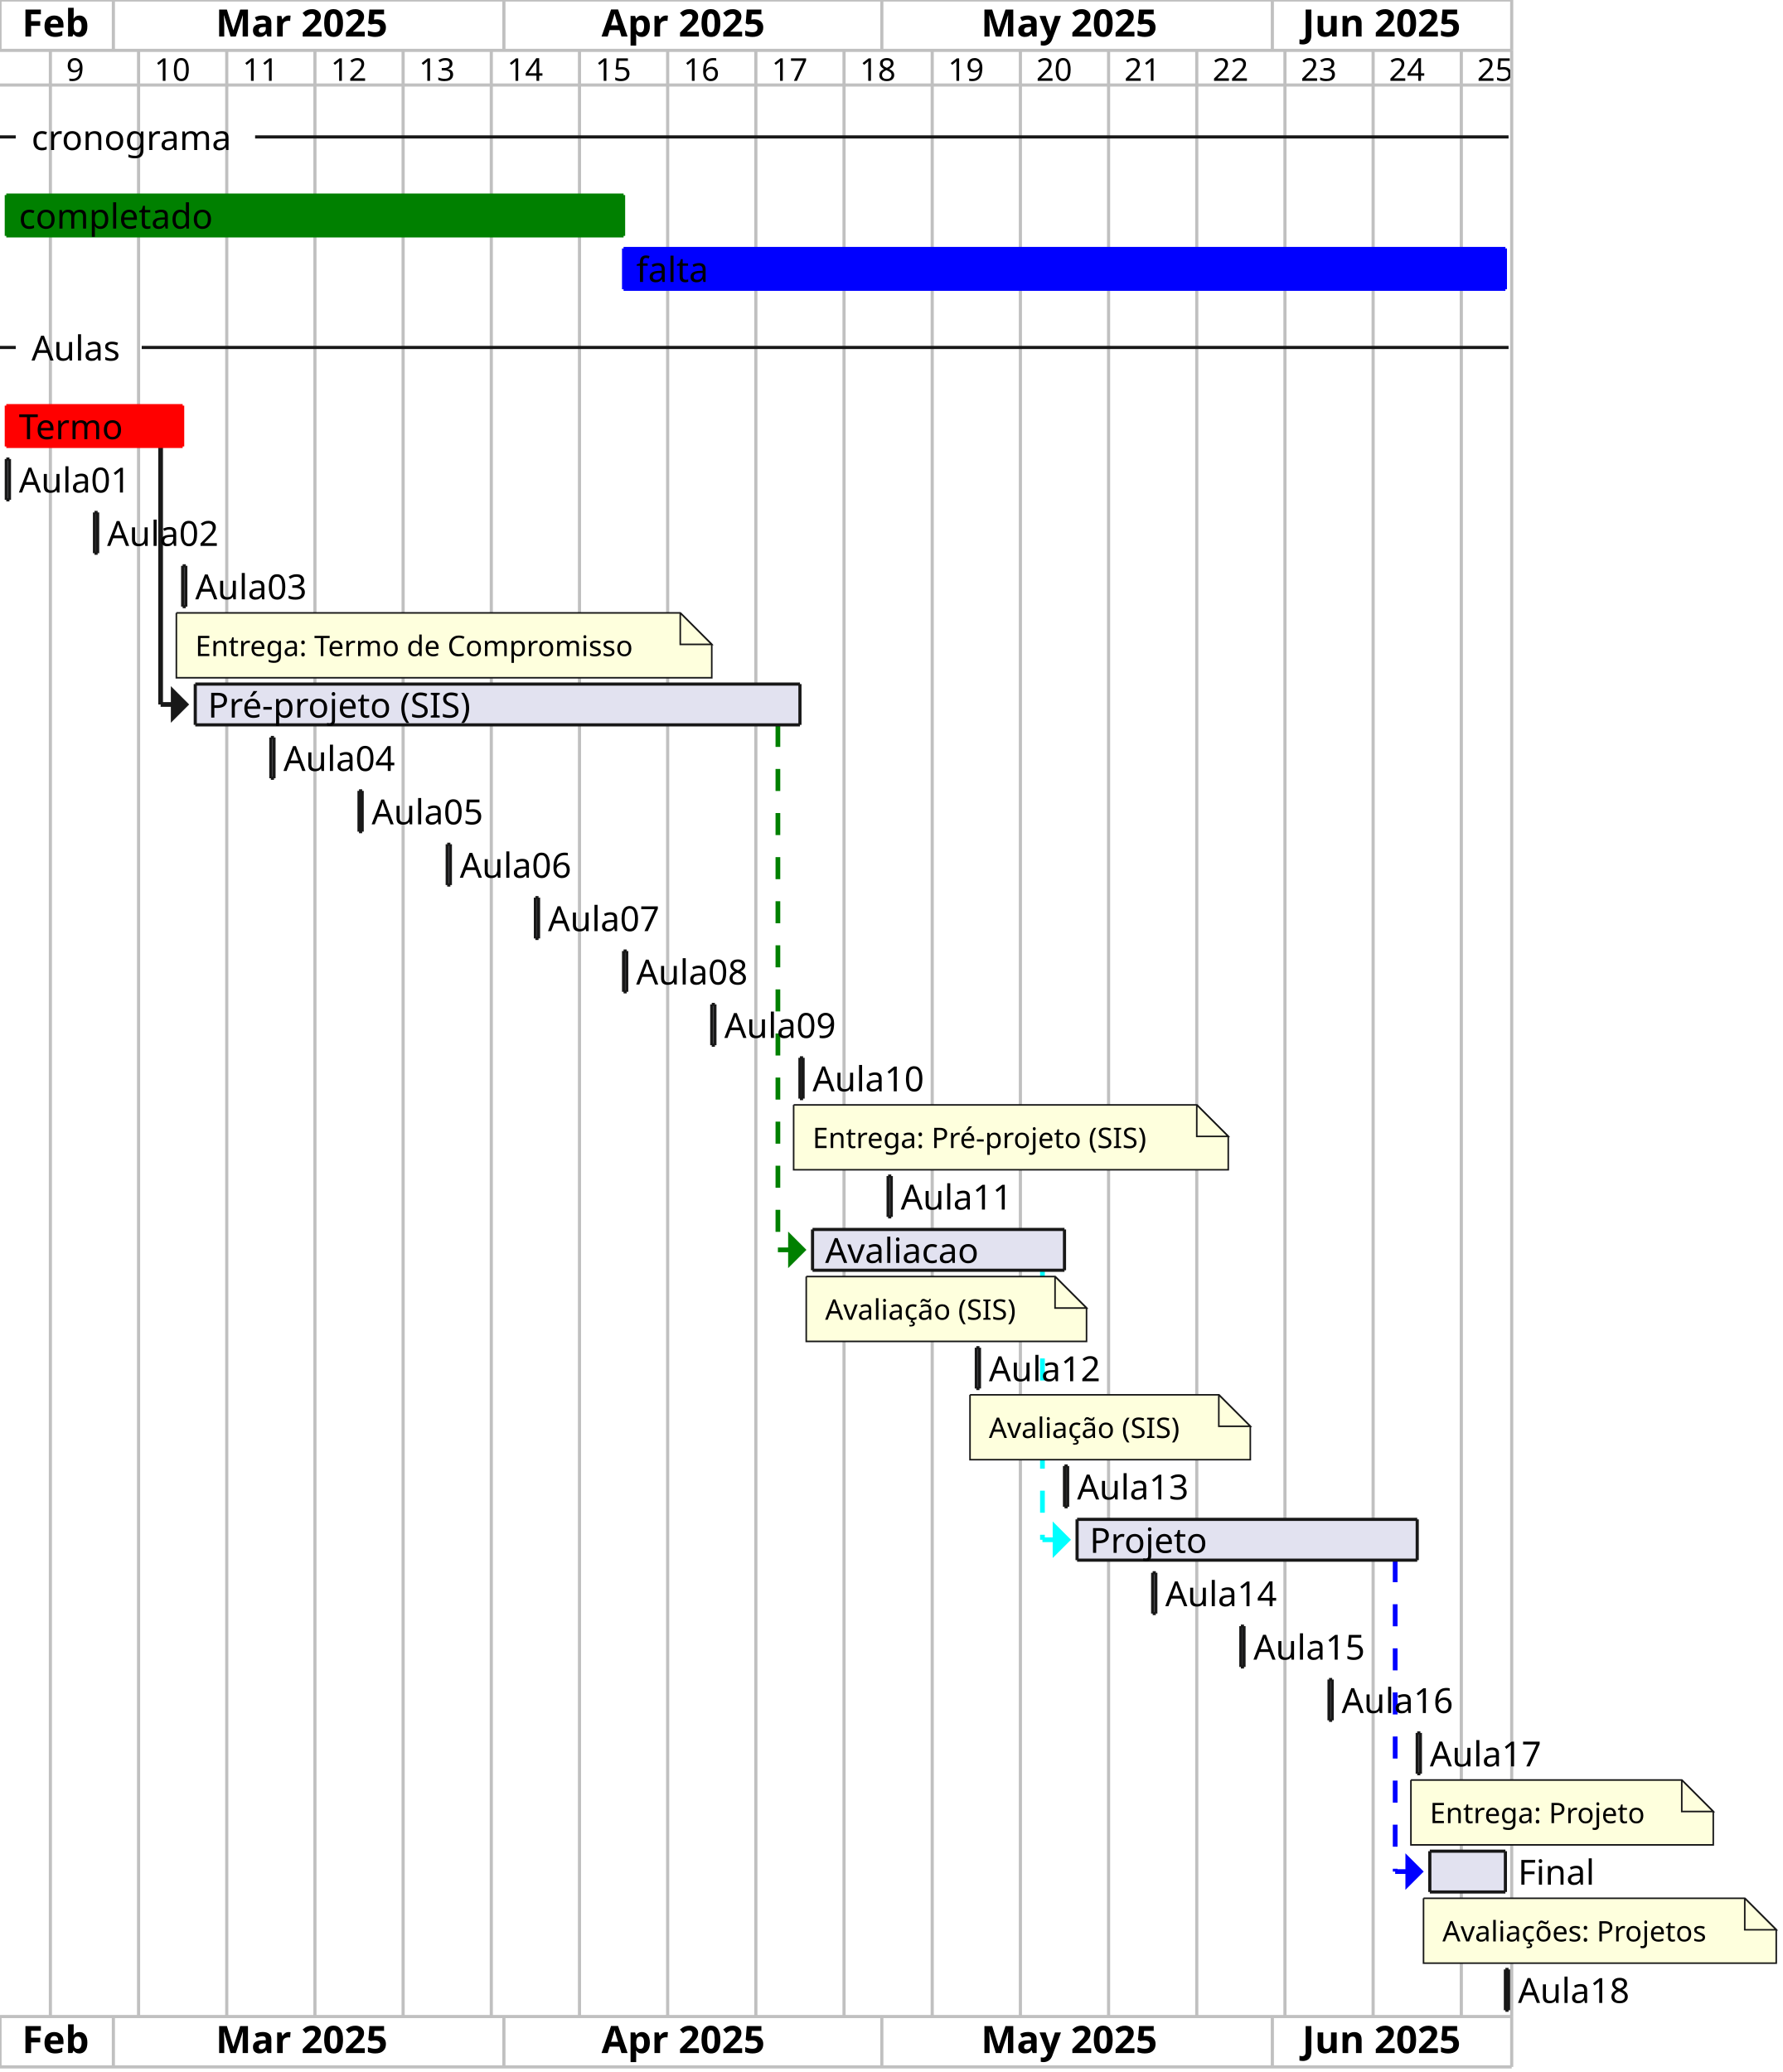
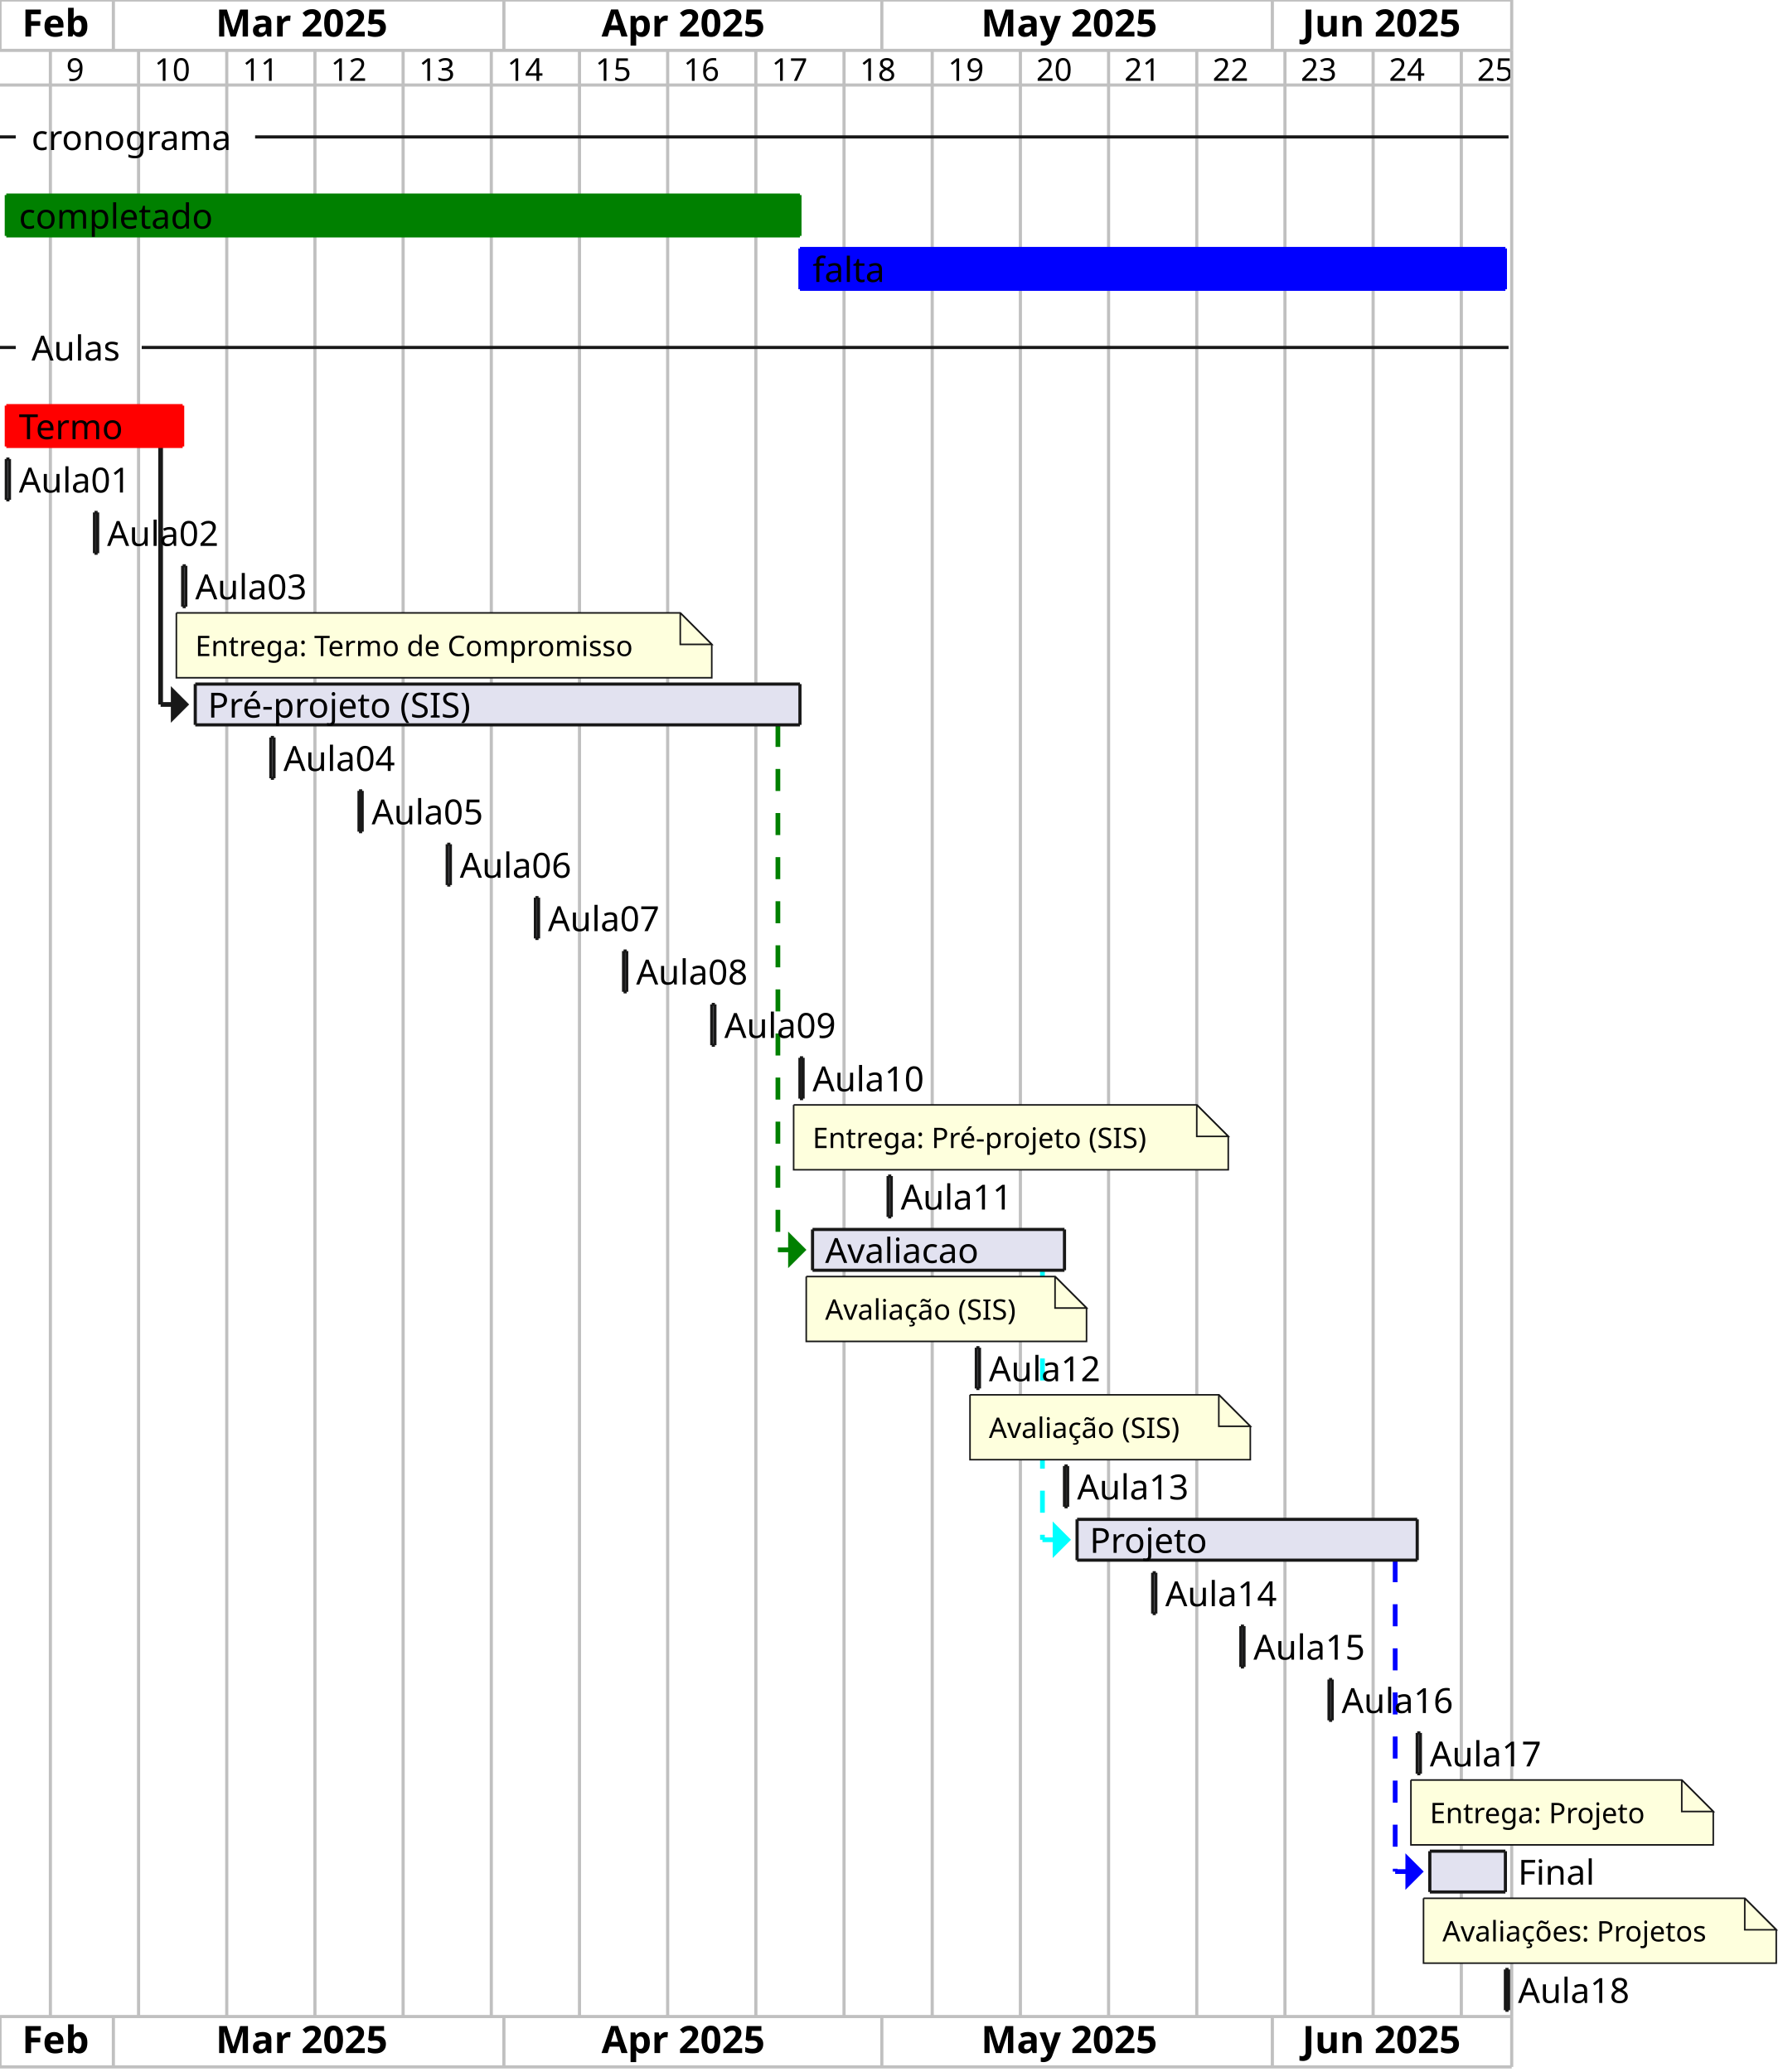
<svg xmlns="http://www.w3.org/2000/svg" contentStyleType="text/css" height="658px" preserveAspectRatio="none" style="width:566px;height:658px;background:#FFFFFF;" version="1.1" viewBox="0 0 566 658" width="566px" zoomAndPan="magnify">
  <defs />
  <g>
    <text fill="#000000" font-family="sans-serif" font-size="10" lengthAdjust="spacing" textLength="6" x="21" y="25.668">9</text>
    <text fill="#000000" font-family="sans-serif" font-size="10" lengthAdjust="spacing" textLength="12" x="49" y="25.668">10</text>
    <text fill="#000000" font-family="sans-serif" font-size="10" lengthAdjust="spacing" textLength="12" x="77" y="25.668">11</text>
    <text fill="#000000" font-family="sans-serif" font-size="10" lengthAdjust="spacing" textLength="12" x="105" y="25.668">12</text>
    <text fill="#000000" font-family="sans-serif" font-size="10" lengthAdjust="spacing" textLength="12" x="133" y="25.668">13</text>
    <text fill="#000000" font-family="sans-serif" font-size="10" lengthAdjust="spacing" textLength="12" x="161" y="25.668">14</text>
    <text fill="#000000" font-family="sans-serif" font-size="10" lengthAdjust="spacing" textLength="12" x="189" y="25.668">15</text>
    <text fill="#000000" font-family="sans-serif" font-size="10" lengthAdjust="spacing" textLength="12" x="217" y="25.668">16</text>
    <text fill="#000000" font-family="sans-serif" font-size="10" lengthAdjust="spacing" textLength="12" x="245" y="25.668">17</text>
    <text fill="#000000" font-family="sans-serif" font-size="10" lengthAdjust="spacing" textLength="12" x="273" y="25.668">18</text>
    <text fill="#000000" font-family="sans-serif" font-size="10" lengthAdjust="spacing" textLength="12" x="301" y="25.668">19</text>
    <text fill="#000000" font-family="sans-serif" font-size="10" lengthAdjust="spacing" textLength="12" x="329" y="25.668">20</text>
    <text fill="#000000" font-family="sans-serif" font-size="10" lengthAdjust="spacing" textLength="12" x="357" y="25.668">21</text>
    <text fill="#000000" font-family="sans-serif" font-size="10" lengthAdjust="spacing" textLength="12" x="385" y="25.668">22</text>
    <text fill="#000000" font-family="sans-serif" font-size="10" lengthAdjust="spacing" textLength="12" x="413" y="25.668">23</text>
    <text fill="#000000" font-family="sans-serif" font-size="10" lengthAdjust="spacing" textLength="12" x="441" y="25.668">24</text>
    <text fill="#000000" font-family="sans-serif" font-size="10" lengthAdjust="spacing" textLength="12" x="469" y="25.668">25</text>
    <line style="stroke:#C0C0C0;stroke-width:1.0;" x1="16" x2="16" y1="16" y2="640.385" />
    <line style="stroke:#C0C0C0;stroke-width:1.0;" x1="44" x2="44" y1="16" y2="640.385" />
    <line style="stroke:#C0C0C0;stroke-width:1.0;" x1="72" x2="72" y1="16" y2="640.385" />
    <line style="stroke:#C0C0C0;stroke-width:1.0;" x1="100" x2="100" y1="16" y2="640.385" />
    <line style="stroke:#C0C0C0;stroke-width:1.0;" x1="128" x2="128" y1="16" y2="640.385" />
    <line style="stroke:#C0C0C0;stroke-width:1.0;" x1="156" x2="156" y1="16" y2="640.385" />
    <line style="stroke:#C0C0C0;stroke-width:1.0;" x1="184" x2="184" y1="16" y2="640.385" />
    <line style="stroke:#C0C0C0;stroke-width:1.0;" x1="212" x2="212" y1="16" y2="640.385" />
    <line style="stroke:#C0C0C0;stroke-width:1.0;" x1="240" x2="240" y1="16" y2="640.385" />
    <line style="stroke:#C0C0C0;stroke-width:1.0;" x1="268" x2="268" y1="16" y2="640.385" />
    <line style="stroke:#C0C0C0;stroke-width:1.0;" x1="296" x2="296" y1="16" y2="640.385" />
    <line style="stroke:#C0C0C0;stroke-width:1.0;" x1="324" x2="324" y1="16" y2="640.385" />
    <line style="stroke:#C0C0C0;stroke-width:1.0;" x1="352" x2="352" y1="16" y2="640.385" />
    <line style="stroke:#C0C0C0;stroke-width:1.0;" x1="380" x2="380" y1="16" y2="640.385" />
    <line style="stroke:#C0C0C0;stroke-width:1.0;" x1="408" x2="408" y1="16" y2="640.385" />
    <line style="stroke:#C0C0C0;stroke-width:1.0;" x1="436" x2="436" y1="16" y2="640.385" />
    <line style="stroke:#C0C0C0;stroke-width:1.0;" x1="464" x2="464" y1="16" y2="640.385" />
    <line style="stroke:#C0C0C0;stroke-width:1.0;" x1="480" x2="480" y1="16" y2="640.385" />
    <line style="stroke:#C0C0C0;stroke-width:1.0;" x1="0" x2="0" y1="0" y2="16" />
    <line style="stroke:#C0C0C0;stroke-width:1.0;" x1="36" x2="36" y1="0" y2="16" />
    <text fill="#000000" font-family="sans-serif" font-size="12" font-weight="bold" lengthAdjust="spacing" textLength="22" x="7" y="11.602">Feb</text>
    <line style="stroke:#C0C0C0;stroke-width:1.0;" x1="160" x2="160" y1="0" y2="16" />
    <text fill="#000000" font-family="sans-serif" font-size="12" font-weight="bold" lengthAdjust="spacing" textLength="59" x="68.5" y="11.602">Mar 2025</text>
    <line style="stroke:#C0C0C0;stroke-width:1.0;" x1="280" x2="280" y1="0" y2="16" />
    <text fill="#000000" font-family="sans-serif" font-size="12" font-weight="bold" lengthAdjust="spacing" textLength="58" x="191" y="11.602">Apr 2025</text>
    <line style="stroke:#C0C0C0;stroke-width:1.0;" x1="404" x2="404" y1="0" y2="16" />
    <text fill="#000000" font-family="sans-serif" font-size="12" font-weight="bold" lengthAdjust="spacing" textLength="61" x="311.5" y="11.602">May 2025</text>
    <line style="stroke:#C0C0C0;stroke-width:1.0;" x1="480" x2="480" y1="0" y2="16" />
    <text fill="#000000" font-family="sans-serif" font-size="12" font-weight="bold" lengthAdjust="spacing" textLength="57" x="413.5" y="11.602">Jun 2025</text>
    <line style="stroke:#C0C0C0;stroke-width:1.0;" x1="0" x2="480" y1="0" y2="0" />
    <line style="stroke:#C0C0C0;stroke-width:1.0;" x1="0" x2="480" y1="16" y2="16" />
    <line style="stroke:#C0C0C0;stroke-width:1.0;" x1="0" x2="480" y1="27" y2="27" />
    <line style="stroke:#181818;stroke-width:1.5;" x1="51" x2="51" y1="141.775" y2="223.718" />
    <line style="stroke:#181818;stroke-width:1.5;" x1="51" x2="59" y1="223.718" y2="223.718" />
    <polygon fill="#181818" points="55,219.718,55,223.718,55,227.718,59,223.718" style="stroke:#181818;stroke-width:1.5;" />
    <line style="stroke:#008000;stroke-width:1.5;stroke-dasharray:7.0,7.0;" x1="247" x2="247" y1="230.195" y2="396.913" />
    <line style="stroke:#008000;stroke-width:1.5;stroke-dasharray:7.0,7.0;" x1="247" x2="255" y1="396.913" y2="396.913" />
    <polygon fill="#008000" points="251,392.913,251,396.913,251,400.913,255,396.913" style="stroke:#008000;stroke-width:1.5;" />
    <line style="stroke:#00FFFF;stroke-width:1.5;stroke-dasharray:7.0,7.0;" x1="331" x2="331" y1="403.391" y2="488.978" />
    <line style="stroke:#00FFFF;stroke-width:1.5;stroke-dasharray:7.0,7.0;" x1="331" x2="339" y1="488.978" y2="488.978" />
    <polygon fill="#00FFFF" points="335,484.978,335,488.978,335,492.978,339,488.978" style="stroke:#00FFFF;stroke-width:1.5;" />
    <line style="stroke:#0000FF;stroke-width:1.5;stroke-dasharray:7.0,7.0;" x1="443" x2="443" y1="495.455" y2="594.352" />
    <line style="stroke:#0000FF;stroke-width:1.5;stroke-dasharray:7.0,7.0;" x1="443" x2="451" y1="594.352" y2="594.352" />
    <polygon fill="#0000FF" points="447,590.352,447,594.352,447,598.352,451,594.352" style="stroke:#0000FF;stroke-width:1.5;" />
    <line style="stroke:#181818;stroke-width:1.0;" x1="0" x2="5" y1="43.477" y2="43.477" />
    <line style="stroke:#181818;stroke-width:1.0;" x1="81" x2="479" y1="43.477" y2="43.477" />
-     <rect fill="#008000" height="12.955" style="stroke:none;stroke-width:1.0;" width="196" x="2" y="61.955" />
-     <line style="stroke:#008000;stroke-width:1.0;" x1="2" x2="198" y1="61.955" y2="61.955" />
-     <line style="stroke:#008000;stroke-width:1.0;" x1="2" x2="198" y1="74.91" y2="74.91" />
+     <rect fill="#008000" height="12.955" style="stroke:none;stroke-width:1.0;" width="252" x="2" y="61.955" />
+     <line style="stroke:#008000;stroke-width:1.0;" x1="2" x2="254" y1="61.955" y2="61.955" />
+     <line style="stroke:#008000;stroke-width:1.0;" x1="2" x2="254" y1="74.91" y2="74.91" />
    <line style="stroke:#008000;stroke-width:1.0;" x1="2" x2="2" y1="61.955" y2="74.91" />
-     <line style="stroke:#008000;stroke-width:1.0;" x1="198" x2="198" y1="61.955" y2="74.91" />
-     <rect fill="#0000FF" height="12.955" style="stroke:none;stroke-width:1.0;" width="280" x="198" y="78.91" />
-     <line style="stroke:#0000FF;stroke-width:1.0;" x1="198" x2="478" y1="78.91" y2="78.91" />
-     <line style="stroke:#0000FF;stroke-width:1.0;" x1="198" x2="478" y1="91.865" y2="91.865" />
-     <line style="stroke:#0000FF;stroke-width:1.0;" x1="198" x2="198" y1="78.91" y2="91.865" />
+     <line style="stroke:#008000;stroke-width:1.0;" x1="254" x2="254" y1="61.955" y2="74.91" />
+     <rect fill="#0000FF" height="12.955" style="stroke:none;stroke-width:1.0;" width="224" x="254" y="78.91" />
+     <line style="stroke:#0000FF;stroke-width:1.0;" x1="254" x2="478" y1="78.91" y2="78.91" />
+     <line style="stroke:#0000FF;stroke-width:1.0;" x1="254" x2="478" y1="91.865" y2="91.865" />
+     <line style="stroke:#0000FF;stroke-width:1.0;" x1="254" x2="254" y1="78.91" y2="91.865" />
    <line style="stroke:#0000FF;stroke-width:1.0;" x1="478" x2="478" y1="78.91" y2="91.865" />
    <line style="stroke:#181818;stroke-width:1.0;" x1="0" x2="5" y1="110.343" y2="110.343" />
    <line style="stroke:#181818;stroke-width:1.0;" x1="45" x2="479" y1="110.343" y2="110.343" />
    <rect fill="#FF0000" height="12.955" style="stroke:none;stroke-width:1.0;" width="56" x="2" y="128.82" />
    <line style="stroke:#FF0000;stroke-width:1.0;" x1="2" x2="58" y1="128.82" y2="128.82" />
    <line style="stroke:#FF0000;stroke-width:1.0;" x1="2" x2="58" y1="141.775" y2="141.775" />
    <line style="stroke:#FF0000;stroke-width:1.0;" x1="2" x2="2" y1="128.82" y2="141.775" />
    <line style="stroke:#FF0000;stroke-width:1.0;" x1="58" x2="58" y1="128.82" y2="141.775" />
    <rect fill="#E2E2F0" height="12.955" style="stroke:none;stroke-width:1.0;" width="1" x="2" y="145.775" />
    <line style="stroke:#181818;stroke-width:1.0;" x1="2" x2="3" y1="145.775" y2="145.775" />
    <line style="stroke:#181818;stroke-width:1.0;" x1="2" x2="3" y1="158.731" y2="158.731" />
    <line style="stroke:#181818;stroke-width:1.0;" x1="2" x2="2" y1="145.775" y2="158.731" />
    <line style="stroke:#181818;stroke-width:1.0;" x1="3" x2="3" y1="145.775" y2="158.731" />
    <rect fill="#E2E2F0" height="12.955" style="stroke:none;stroke-width:1.0;" width="1" x="30" y="162.731" />
    <line style="stroke:#181818;stroke-width:1.0;" x1="30" x2="31" y1="162.731" y2="162.731" />
    <line style="stroke:#181818;stroke-width:1.0;" x1="30" x2="31" y1="175.685" y2="175.685" />
    <line style="stroke:#181818;stroke-width:1.0;" x1="30" x2="30" y1="162.731" y2="175.685" />
    <line style="stroke:#181818;stroke-width:1.0;" x1="31" x2="31" y1="162.731" y2="175.685" />
    <path d="M56,194.641 L56,215.24 L226,215.24 L226,204.641 L216,194.641 L56,194.641 " fill="#FEFFDD" style="stroke:#181818;stroke-width:0.5;" />
    <path d="M216,194.641 L216,204.641 L226,204.641 L216,194.641 " fill="#FEFFDD" style="stroke:#181818;stroke-width:0.5;" />
    <text fill="#000000" font-family="sans-serif" font-size="9" lengthAdjust="spacing" textLength="149" x="62" y="208.342">Entrega: Termo de Compromisso</text>
    <rect fill="#E2E2F0" height="12.955" style="stroke:none;stroke-width:1.0;" width="1" x="58" y="179.685" />
    <line style="stroke:#181818;stroke-width:1.0;" x1="58" x2="59" y1="179.685" y2="179.685" />
    <line style="stroke:#181818;stroke-width:1.0;" x1="58" x2="59" y1="192.641" y2="192.641" />
    <line style="stroke:#181818;stroke-width:1.0;" x1="58" x2="58" y1="179.685" y2="192.641" />
    <line style="stroke:#181818;stroke-width:1.0;" x1="59" x2="59" y1="179.685" y2="192.641" />
    <rect fill="#E2E2F0" height="12.955" style="stroke:none;stroke-width:1.0;" width="192" x="62" y="217.24" />
    <line style="stroke:#181818;stroke-width:1.0;" x1="62" x2="254" y1="217.24" y2="217.24" />
    <line style="stroke:#181818;stroke-width:1.0;" x1="62" x2="254" y1="230.195" y2="230.195" />
    <line style="stroke:#181818;stroke-width:1.0;" x1="62" x2="62" y1="217.24" y2="230.195" />
    <line style="stroke:#181818;stroke-width:1.0;" x1="254" x2="254" y1="217.24" y2="230.195" />
    <rect fill="#E2E2F0" height="12.955" style="stroke:none;stroke-width:1.0;" width="1" x="86" y="234.195" />
    <line style="stroke:#181818;stroke-width:1.0;" x1="86" x2="87" y1="234.195" y2="234.195" />
    <line style="stroke:#181818;stroke-width:1.0;" x1="86" x2="87" y1="247.15" y2="247.15" />
    <line style="stroke:#181818;stroke-width:1.0;" x1="86" x2="86" y1="234.195" y2="247.15" />
    <line style="stroke:#181818;stroke-width:1.0;" x1="87" x2="87" y1="234.195" y2="247.15" />
    <rect fill="#E2E2F0" height="12.955" style="stroke:none;stroke-width:1.0;" width="1" x="114" y="251.15" />
    <line style="stroke:#181818;stroke-width:1.0;" x1="114" x2="115" y1="251.15" y2="251.15" />
    <line style="stroke:#181818;stroke-width:1.0;" x1="114" x2="115" y1="264.106" y2="264.106" />
    <line style="stroke:#181818;stroke-width:1.0;" x1="114" x2="114" y1="251.15" y2="264.106" />
    <line style="stroke:#181818;stroke-width:1.0;" x1="115" x2="115" y1="251.15" y2="264.106" />
    <rect fill="#E2E2F0" height="12.955" style="stroke:none;stroke-width:1.0;" width="1" x="142" y="268.106" />
    <line style="stroke:#181818;stroke-width:1.0;" x1="142" x2="143" y1="268.106" y2="268.106" />
    <line style="stroke:#181818;stroke-width:1.0;" x1="142" x2="143" y1="281.06" y2="281.06" />
    <line style="stroke:#181818;stroke-width:1.0;" x1="142" x2="142" y1="268.106" y2="281.06" />
    <line style="stroke:#181818;stroke-width:1.0;" x1="143" x2="143" y1="268.106" y2="281.06" />
    <rect fill="#E2E2F0" height="12.955" style="stroke:none;stroke-width:1.0;" width="1" x="170" y="285.06" />
    <line style="stroke:#181818;stroke-width:1.0;" x1="170" x2="171" y1="285.06" y2="285.06" />
    <line style="stroke:#181818;stroke-width:1.0;" x1="170" x2="171" y1="298.016" y2="298.016" />
    <line style="stroke:#181818;stroke-width:1.0;" x1="170" x2="170" y1="285.06" y2="298.016" />
    <line style="stroke:#181818;stroke-width:1.0;" x1="171" x2="171" y1="285.06" y2="298.016" />
    <rect fill="#E2E2F0" height="12.955" style="stroke:none;stroke-width:1.0;" width="1" x="198" y="302.016" />
    <line style="stroke:#181818;stroke-width:1.0;" x1="198" x2="199" y1="302.016" y2="302.016" />
    <line style="stroke:#181818;stroke-width:1.0;" x1="198" x2="199" y1="314.971" y2="314.971" />
    <line style="stroke:#181818;stroke-width:1.0;" x1="198" x2="198" y1="302.016" y2="314.971" />
    <line style="stroke:#181818;stroke-width:1.0;" x1="199" x2="199" y1="302.016" y2="314.971" />
    <rect fill="#E2E2F0" height="12.955" style="stroke:none;stroke-width:1.0;" width="1" x="226" y="318.971" />
    <line style="stroke:#181818;stroke-width:1.0;" x1="226" x2="227" y1="318.971" y2="318.971" />
    <line style="stroke:#181818;stroke-width:1.0;" x1="226" x2="227" y1="331.926" y2="331.926" />
    <line style="stroke:#181818;stroke-width:1.0;" x1="226" x2="226" y1="318.971" y2="331.926" />
    <line style="stroke:#181818;stroke-width:1.0;" x1="227" x2="227" y1="318.971" y2="331.926" />
    <path d="M252,350.881 L252,371.481 L390,371.481 L390,360.881 L380,350.881 L252,350.881 " fill="#FEFFDD" style="stroke:#181818;stroke-width:0.5;" />
    <path d="M380,350.881 L380,360.881 L390,360.881 L380,350.881 " fill="#FEFFDD" style="stroke:#181818;stroke-width:0.5;" />
    <text fill="#000000" font-family="sans-serif" font-size="9" lengthAdjust="spacing" textLength="114" x="258" y="364.582">Entrega: Pré-projeto (SIS)</text>
    <rect fill="#E2E2F0" height="12.955" style="stroke:none;stroke-width:1.0;" width="1" x="254" y="335.926" />
    <line style="stroke:#181818;stroke-width:1.0;" x1="254" x2="255" y1="335.926" y2="335.926" />
    <line style="stroke:#181818;stroke-width:1.0;" x1="254" x2="255" y1="348.881" y2="348.881" />
    <line style="stroke:#181818;stroke-width:1.0;" x1="254" x2="254" y1="335.926" y2="348.881" />
    <line style="stroke:#181818;stroke-width:1.0;" x1="255" x2="255" y1="335.926" y2="348.881" />
    <rect fill="#E2E2F0" height="12.955" style="stroke:none;stroke-width:1.0;" width="1" x="282" y="373.481" />
    <line style="stroke:#181818;stroke-width:1.0;" x1="282" x2="283" y1="373.481" y2="373.481" />
    <line style="stroke:#181818;stroke-width:1.0;" x1="282" x2="283" y1="386.435" y2="386.435" />
    <line style="stroke:#181818;stroke-width:1.0;" x1="282" x2="282" y1="373.481" y2="386.435" />
    <line style="stroke:#181818;stroke-width:1.0;" x1="283" x2="283" y1="373.481" y2="386.435" />
    <path d="M256,405.391 L256,425.99 L345,425.99 L345,415.391 L335,405.391 L256,405.391 " fill="#FEFFDD" style="stroke:#181818;stroke-width:0.5;" />
    <path d="M335,405.391 L335,415.391 L345,415.391 L335,405.391 " fill="#FEFFDD" style="stroke:#181818;stroke-width:0.5;" />
    <text fill="#000000" font-family="sans-serif" font-size="9" lengthAdjust="spacing" textLength="65" x="262" y="419.092">Avaliação (SIS)</text>
    <rect fill="#E2E2F0" height="12.955" style="stroke:none;stroke-width:1.0;" width="80" x="258" y="390.435" />
    <line style="stroke:#181818;stroke-width:1.0;" x1="258" x2="338" y1="390.435" y2="390.435" />
    <line style="stroke:#181818;stroke-width:1.0;" x1="258" x2="338" y1="403.391" y2="403.391" />
    <line style="stroke:#181818;stroke-width:1.0;" x1="258" x2="258" y1="390.435" y2="403.391" />
    <line style="stroke:#181818;stroke-width:1.0;" x1="338" x2="338" y1="390.435" y2="403.391" />
    <path d="M308,442.945 L308,463.545 L397,463.545 L397,452.945 L387,442.945 L308,442.945 " fill="#FEFFDD" style="stroke:#181818;stroke-width:0.5;" />
    <path d="M387,442.945 L387,452.945 L397,452.945 L387,442.945 " fill="#FEFFDD" style="stroke:#181818;stroke-width:0.5;" />
    <text fill="#000000" font-family="sans-serif" font-size="9" lengthAdjust="spacing" textLength="65" x="314" y="456.647">Avaliação (SIS)</text>
    <rect fill="#E2E2F0" height="12.955" style="stroke:none;stroke-width:1.0;" width="1" x="310" y="427.99" />
    <line style="stroke:#181818;stroke-width:1.0;" x1="310" x2="311" y1="427.99" y2="427.99" />
    <line style="stroke:#181818;stroke-width:1.0;" x1="310" x2="311" y1="440.945" y2="440.945" />
    <line style="stroke:#181818;stroke-width:1.0;" x1="310" x2="310" y1="427.99" y2="440.945" />
    <line style="stroke:#181818;stroke-width:1.0;" x1="311" x2="311" y1="427.99" y2="440.945" />
    <rect fill="#E2E2F0" height="12.955" style="stroke:none;stroke-width:1.0;" width="1" x="338" y="465.545" />
    <line style="stroke:#181818;stroke-width:1.0;" x1="338" x2="339" y1="465.545" y2="465.545" />
    <line style="stroke:#181818;stroke-width:1.0;" x1="338" x2="339" y1="478.5" y2="478.5" />
    <line style="stroke:#181818;stroke-width:1.0;" x1="338" x2="338" y1="465.545" y2="478.5" />
    <line style="stroke:#181818;stroke-width:1.0;" x1="339" x2="339" y1="465.545" y2="478.5" />
    <rect fill="#E2E2F0" height="12.955" style="stroke:none;stroke-width:1.0;" width="108" x="342" y="482.5" />
    <line style="stroke:#181818;stroke-width:1.0;" x1="342" x2="450" y1="482.5" y2="482.5" />
    <line style="stroke:#181818;stroke-width:1.0;" x1="342" x2="450" y1="495.455" y2="495.455" />
    <line style="stroke:#181818;stroke-width:1.0;" x1="342" x2="342" y1="482.5" y2="495.455" />
    <line style="stroke:#181818;stroke-width:1.0;" x1="450" x2="450" y1="482.5" y2="495.455" />
    <rect fill="#E2E2F0" height="12.955" style="stroke:none;stroke-width:1.0;" width="1" x="366" y="499.455" />
    <line style="stroke:#181818;stroke-width:1.0;" x1="366" x2="367" y1="499.455" y2="499.455" />
    <line style="stroke:#181818;stroke-width:1.0;" x1="366" x2="367" y1="512.41" y2="512.41" />
    <line style="stroke:#181818;stroke-width:1.0;" x1="366" x2="366" y1="499.455" y2="512.41" />
    <line style="stroke:#181818;stroke-width:1.0;" x1="367" x2="367" y1="499.455" y2="512.41" />
    <rect fill="#E2E2F0" height="12.955" style="stroke:none;stroke-width:1.0;" width="1" x="394" y="516.41" />
    <line style="stroke:#181818;stroke-width:1.0;" x1="394" x2="395" y1="516.41" y2="516.41" />
    <line style="stroke:#181818;stroke-width:1.0;" x1="394" x2="395" y1="529.365" y2="529.365" />
    <line style="stroke:#181818;stroke-width:1.0;" x1="394" x2="394" y1="516.41" y2="529.365" />
    <line style="stroke:#181818;stroke-width:1.0;" x1="395" x2="395" y1="516.41" y2="529.365" />
    <rect fill="#E2E2F0" height="12.955" style="stroke:none;stroke-width:1.0;" width="1" x="422" y="533.365" />
    <line style="stroke:#181818;stroke-width:1.0;" x1="422" x2="423" y1="533.365" y2="533.365" />
    <line style="stroke:#181818;stroke-width:1.0;" x1="422" x2="423" y1="546.32" y2="546.32" />
    <line style="stroke:#181818;stroke-width:1.0;" x1="422" x2="422" y1="533.365" y2="546.32" />
    <line style="stroke:#181818;stroke-width:1.0;" x1="423" x2="423" y1="533.365" y2="546.32" />
    <path d="M448,565.275 L448,585.875 L544,585.875 L544,575.275 L534,565.275 L448,565.275 " fill="#FEFFDD" style="stroke:#181818;stroke-width:0.5;" />
    <path d="M534,565.275 L534,575.275 L544,575.275 L534,565.275 " fill="#FEFFDD" style="stroke:#181818;stroke-width:0.5;" />
    <text fill="#000000" font-family="sans-serif" font-size="9" lengthAdjust="spacing" textLength="72" x="454" y="578.977">Entrega: Projeto</text>
    <rect fill="#E2E2F0" height="12.955" style="stroke:none;stroke-width:1.0;" width="1" x="450" y="550.32" />
    <line style="stroke:#181818;stroke-width:1.0;" x1="450" x2="451" y1="550.32" y2="550.32" />
    <line style="stroke:#181818;stroke-width:1.0;" x1="450" x2="451" y1="563.275" y2="563.275" />
    <line style="stroke:#181818;stroke-width:1.0;" x1="450" x2="450" y1="550.32" y2="563.275" />
    <line style="stroke:#181818;stroke-width:1.0;" x1="451" x2="451" y1="550.32" y2="563.275" />
    <path d="M452,602.83 L452,623.43 L564,623.43 L564,612.83 L554,602.83 L452,602.83 " fill="#FEFFDD" style="stroke:#181818;stroke-width:0.5;" />
    <path d="M554,602.83 L554,612.83 L564,612.83 L554,602.83 " fill="#FEFFDD" style="stroke:#181818;stroke-width:0.5;" />
    <text fill="#000000" font-family="sans-serif" font-size="9" lengthAdjust="spacing" textLength="91" x="458" y="616.531">Avaliações: Projetos</text>
    <rect fill="#E2E2F0" height="12.955" style="stroke:none;stroke-width:1.0;" width="24" x="454" y="587.875" />
    <line style="stroke:#181818;stroke-width:1.0;" x1="454" x2="478" y1="587.875" y2="587.875" />
    <line style="stroke:#181818;stroke-width:1.0;" x1="454" x2="478" y1="600.83" y2="600.83" />
    <line style="stroke:#181818;stroke-width:1.0;" x1="454" x2="454" y1="587.875" y2="600.83" />
    <line style="stroke:#181818;stroke-width:1.0;" x1="478" x2="478" y1="587.875" y2="600.83" />
    <rect fill="#E2E2F0" height="12.955" style="stroke:none;stroke-width:1.0;" width="1" x="478" y="625.43" />
    <line style="stroke:#181818;stroke-width:1.0;" x1="478" x2="479" y1="625.43" y2="625.43" />
    <line style="stroke:#181818;stroke-width:1.0;" x1="478" x2="479" y1="638.385" y2="638.385" />
    <line style="stroke:#181818;stroke-width:1.0;" x1="478" x2="478" y1="625.43" y2="638.385" />
    <line style="stroke:#181818;stroke-width:1.0;" x1="479" x2="479" y1="625.43" y2="638.385" />
    <text fill="#000000" font-family="sans-serif" font-size="11" lengthAdjust="spacing" textLength="66" x="10" y="47.635">cronograma</text>
    <text fill="#000000" font-family="sans-serif" font-size="11" lengthAdjust="spacing" textLength="63" x="6" y="72.59">completado</text>
-     <text fill="#000000" font-family="sans-serif" font-size="11" lengthAdjust="spacing" textLength="23" x="202" y="89.545">falta</text>
+     <text fill="#000000" font-family="sans-serif" font-size="11" lengthAdjust="spacing" textLength="23" x="258" y="89.545">falta</text>
    <text fill="#000000" font-family="sans-serif" font-size="11" lengthAdjust="spacing" textLength="30" x="10" y="114.5">Aulas</text>
    <text fill="#000000" font-family="sans-serif" font-size="11" lengthAdjust="spacing" textLength="35" x="6" y="139.455">Termo</text>
    <text fill="#000000" font-family="sans-serif" font-size="11" lengthAdjust="spacing" textLength="38" x="6" y="156.41">Aula01</text>
    <text fill="#000000" font-family="sans-serif" font-size="11" lengthAdjust="spacing" textLength="38" x="34" y="173.365">Aula02</text>
    <text fill="#000000" font-family="sans-serif" font-size="11" lengthAdjust="spacing" textLength="38" x="62" y="190.32">Aula03</text>
    <text fill="#000000" font-family="sans-serif" font-size="11" lengthAdjust="spacing" textLength="88" x="66" y="227.875">Pré-projeto (SIS)</text>
    <text fill="#000000" font-family="sans-serif" font-size="11" lengthAdjust="spacing" textLength="38" x="90" y="244.83">Aula04</text>
    <text fill="#000000" font-family="sans-serif" font-size="11" lengthAdjust="spacing" textLength="38" x="118" y="261.785">Aula05</text>
    <text fill="#000000" font-family="sans-serif" font-size="11" lengthAdjust="spacing" textLength="38" x="146" y="278.74">Aula06</text>
    <text fill="#000000" font-family="sans-serif" font-size="11" lengthAdjust="spacing" textLength="38" x="174" y="295.695">Aula07</text>
    <text fill="#000000" font-family="sans-serif" font-size="11" lengthAdjust="spacing" textLength="38" x="202" y="312.65">Aula08</text>
    <text fill="#000000" font-family="sans-serif" font-size="11" lengthAdjust="spacing" textLength="38" x="230" y="329.606">Aula09</text>
    <text fill="#000000" font-family="sans-serif" font-size="11" lengthAdjust="spacing" textLength="38" x="258" y="346.56">Aula10</text>
    <text fill="#000000" font-family="sans-serif" font-size="11" lengthAdjust="spacing" textLength="38" x="286" y="384.115">Aula11</text>
    <text fill="#000000" font-family="sans-serif" font-size="11" lengthAdjust="spacing" textLength="51" x="262" y="401.07">Avaliacao</text>
    <text fill="#000000" font-family="sans-serif" font-size="11" lengthAdjust="spacing" textLength="38" x="314" y="438.625">Aula12</text>
    <text fill="#000000" font-family="sans-serif" font-size="11" lengthAdjust="spacing" textLength="38" x="342" y="476.18">Aula13</text>
    <text fill="#000000" font-family="sans-serif" font-size="11" lengthAdjust="spacing" textLength="38" x="346" y="493.135">Projeto</text>
    <text fill="#000000" font-family="sans-serif" font-size="11" lengthAdjust="spacing" textLength="38" x="370" y="510.09">Aula14</text>
    <text fill="#000000" font-family="sans-serif" font-size="11" lengthAdjust="spacing" textLength="38" x="398" y="527.045">Aula15</text>
    <text fill="#000000" font-family="sans-serif" font-size="11" lengthAdjust="spacing" textLength="38" x="426" y="544">Aula16</text>
    <text fill="#000000" font-family="sans-serif" font-size="11" lengthAdjust="spacing" textLength="38" x="454" y="560.955">Aula17</text>
    <text fill="#000000" font-family="sans-serif" font-size="11" lengthAdjust="spacing" textLength="25" x="482" y="598.51">Final</text>
    <text fill="#000000" font-family="sans-serif" font-size="11" lengthAdjust="spacing" textLength="38" x="482" y="636.064">Aula18</text>
    <line style="stroke:#C0C0C0;stroke-width:1.0;" x1="0" x2="480" y1="640.385" y2="640.385" />
    <line style="stroke:#C0C0C0;stroke-width:1.0;" x1="0" x2="0" y1="640.385" y2="656.385" />
    <line style="stroke:#C0C0C0;stroke-width:1.0;" x1="36" x2="36" y1="640.385" y2="656.385" />
    <text fill="#000000" font-family="sans-serif" font-size="12" font-weight="bold" lengthAdjust="spacing" textLength="22" x="7" y="651.986">Feb</text>
    <line style="stroke:#C0C0C0;stroke-width:1.0;" x1="160" x2="160" y1="640.385" y2="656.385" />
    <text fill="#000000" font-family="sans-serif" font-size="12" font-weight="bold" lengthAdjust="spacing" textLength="59" x="68.5" y="651.986">Mar 2025</text>
    <line style="stroke:#C0C0C0;stroke-width:1.0;" x1="280" x2="280" y1="640.385" y2="656.385" />
    <text fill="#000000" font-family="sans-serif" font-size="12" font-weight="bold" lengthAdjust="spacing" textLength="58" x="191" y="651.986">Apr 2025</text>
    <line style="stroke:#C0C0C0;stroke-width:1.0;" x1="404" x2="404" y1="640.385" y2="656.385" />
    <text fill="#000000" font-family="sans-serif" font-size="12" font-weight="bold" lengthAdjust="spacing" textLength="61" x="311.5" y="651.986">May 2025</text>
    <line style="stroke:#C0C0C0;stroke-width:1.0;" x1="480" x2="480" y1="640.385" y2="656.385" />
    <text fill="#000000" font-family="sans-serif" font-size="12" font-weight="bold" lengthAdjust="spacing" textLength="57" x="413.5" y="651.986">Jun 2025</text>
    <line style="stroke:#C0C0C0;stroke-width:1.0;" x1="0" x2="480" y1="656.385" y2="656.385" />
  </g>
</svg>
